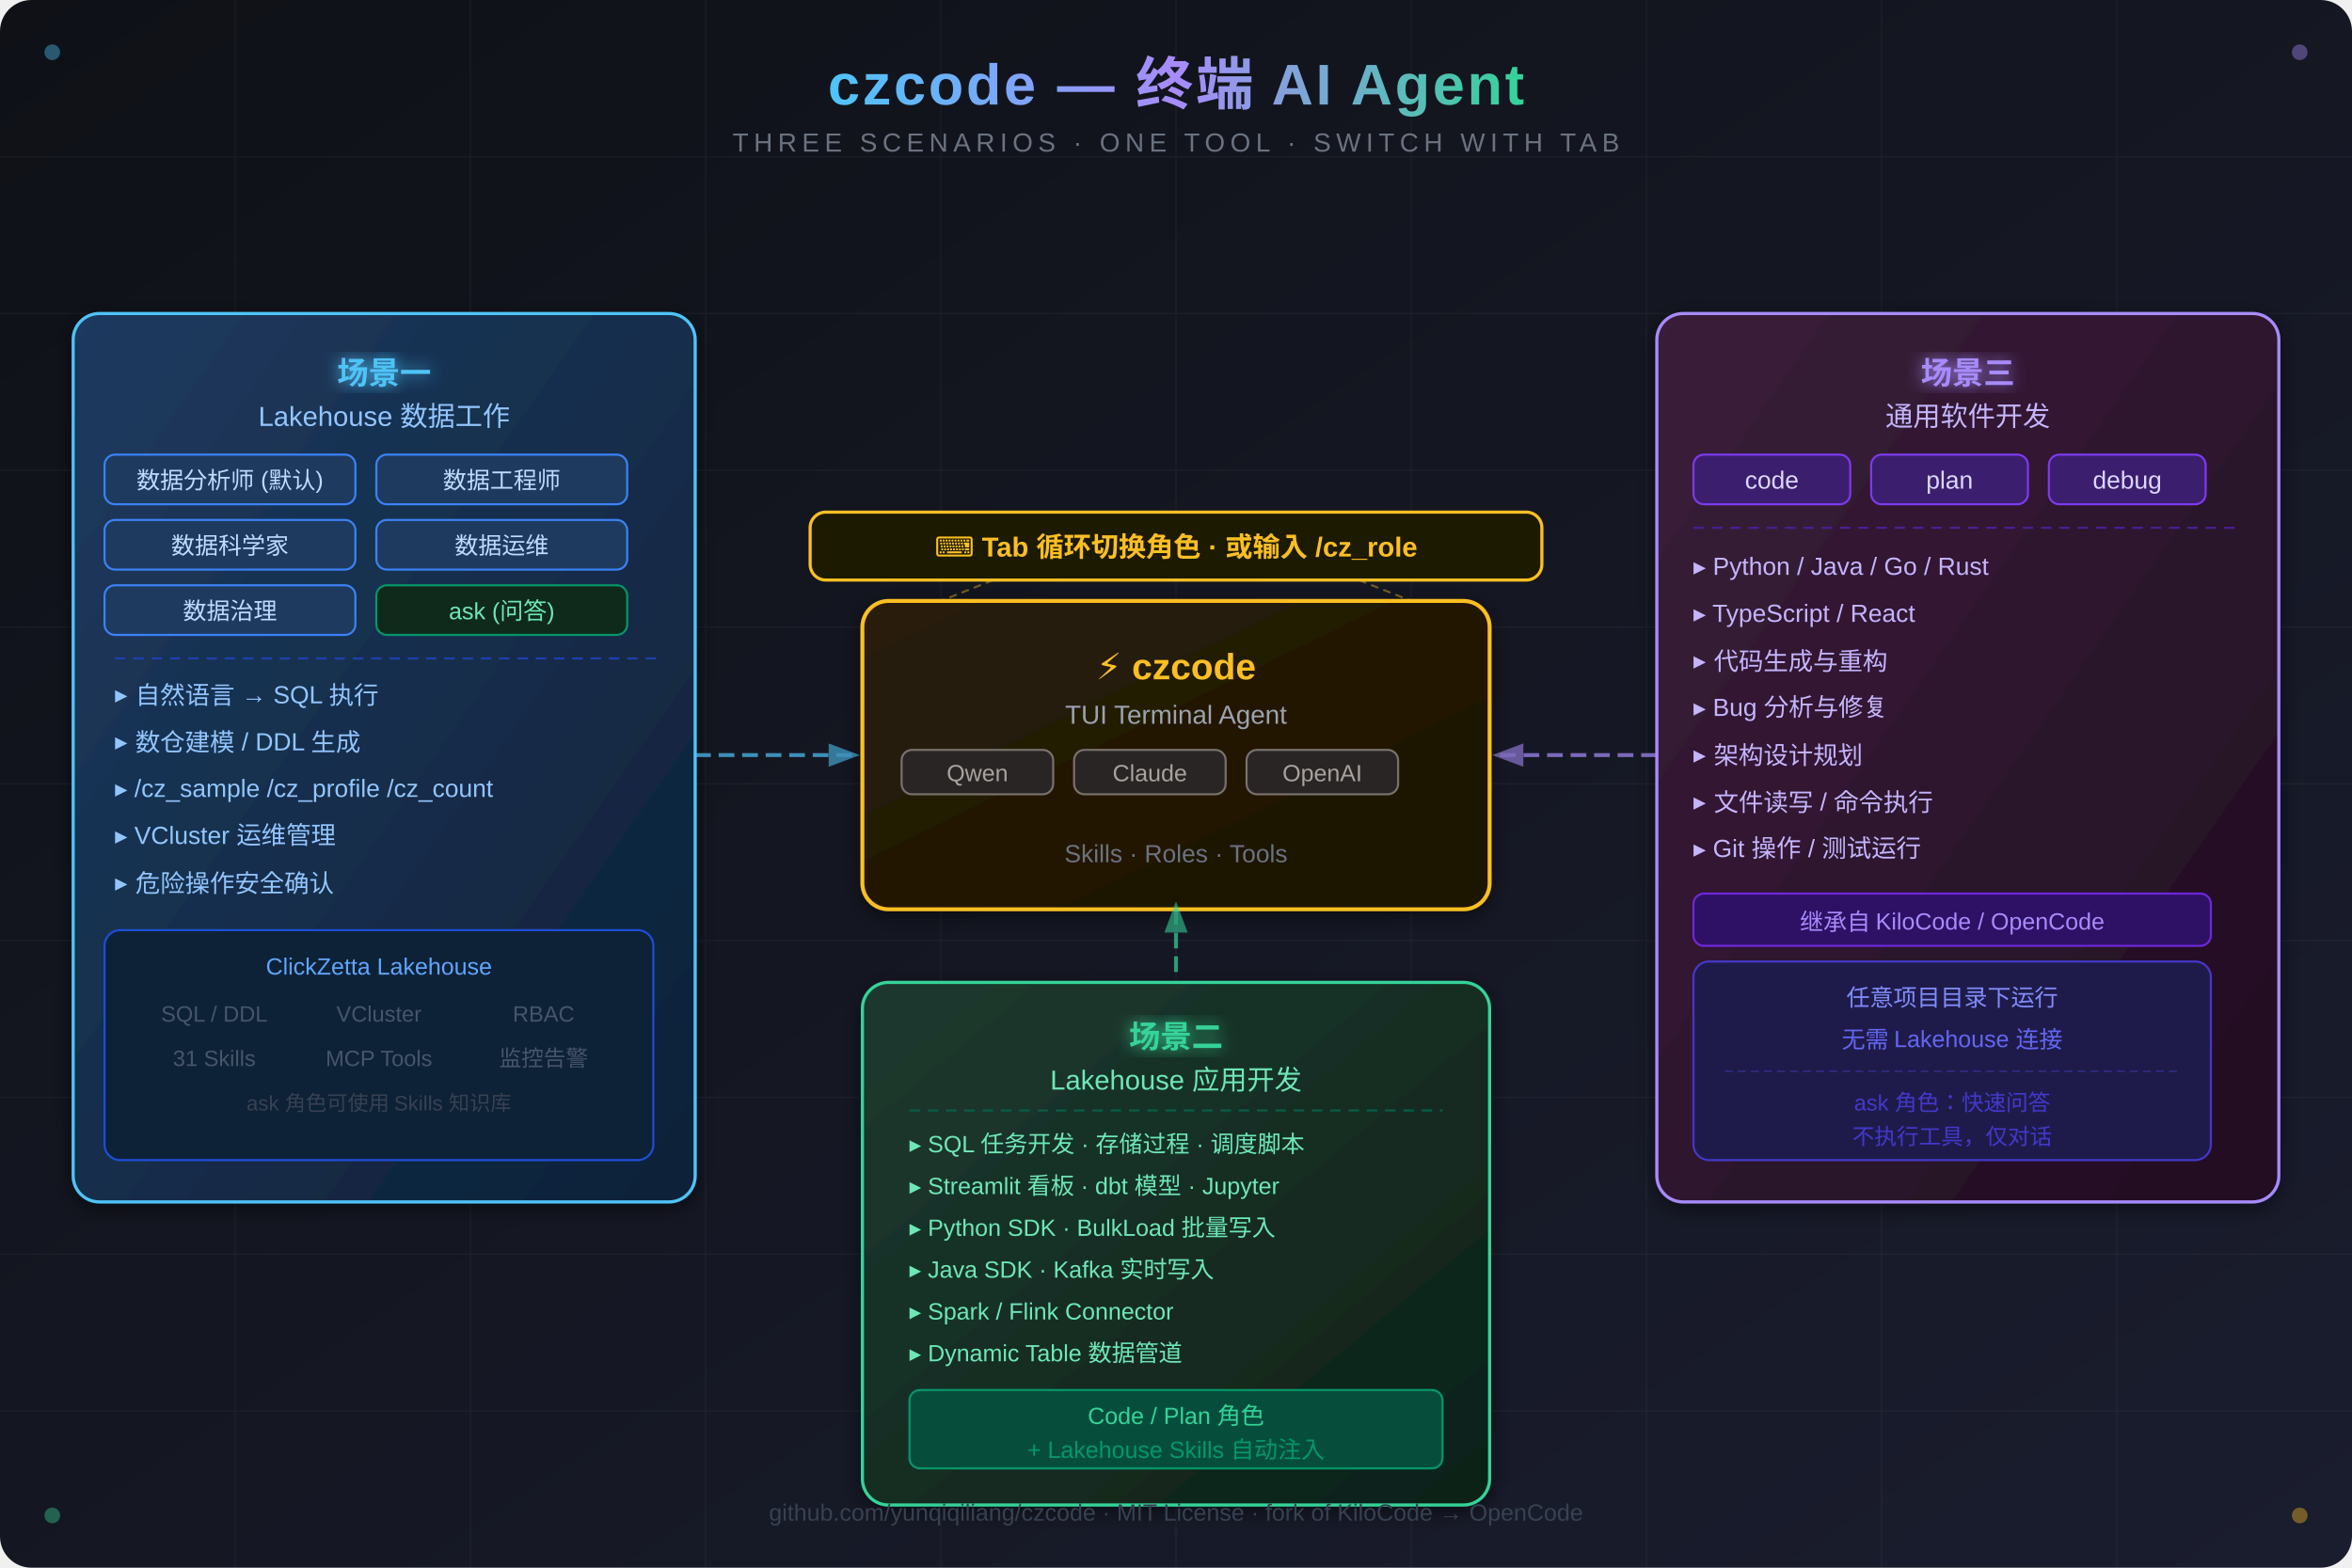
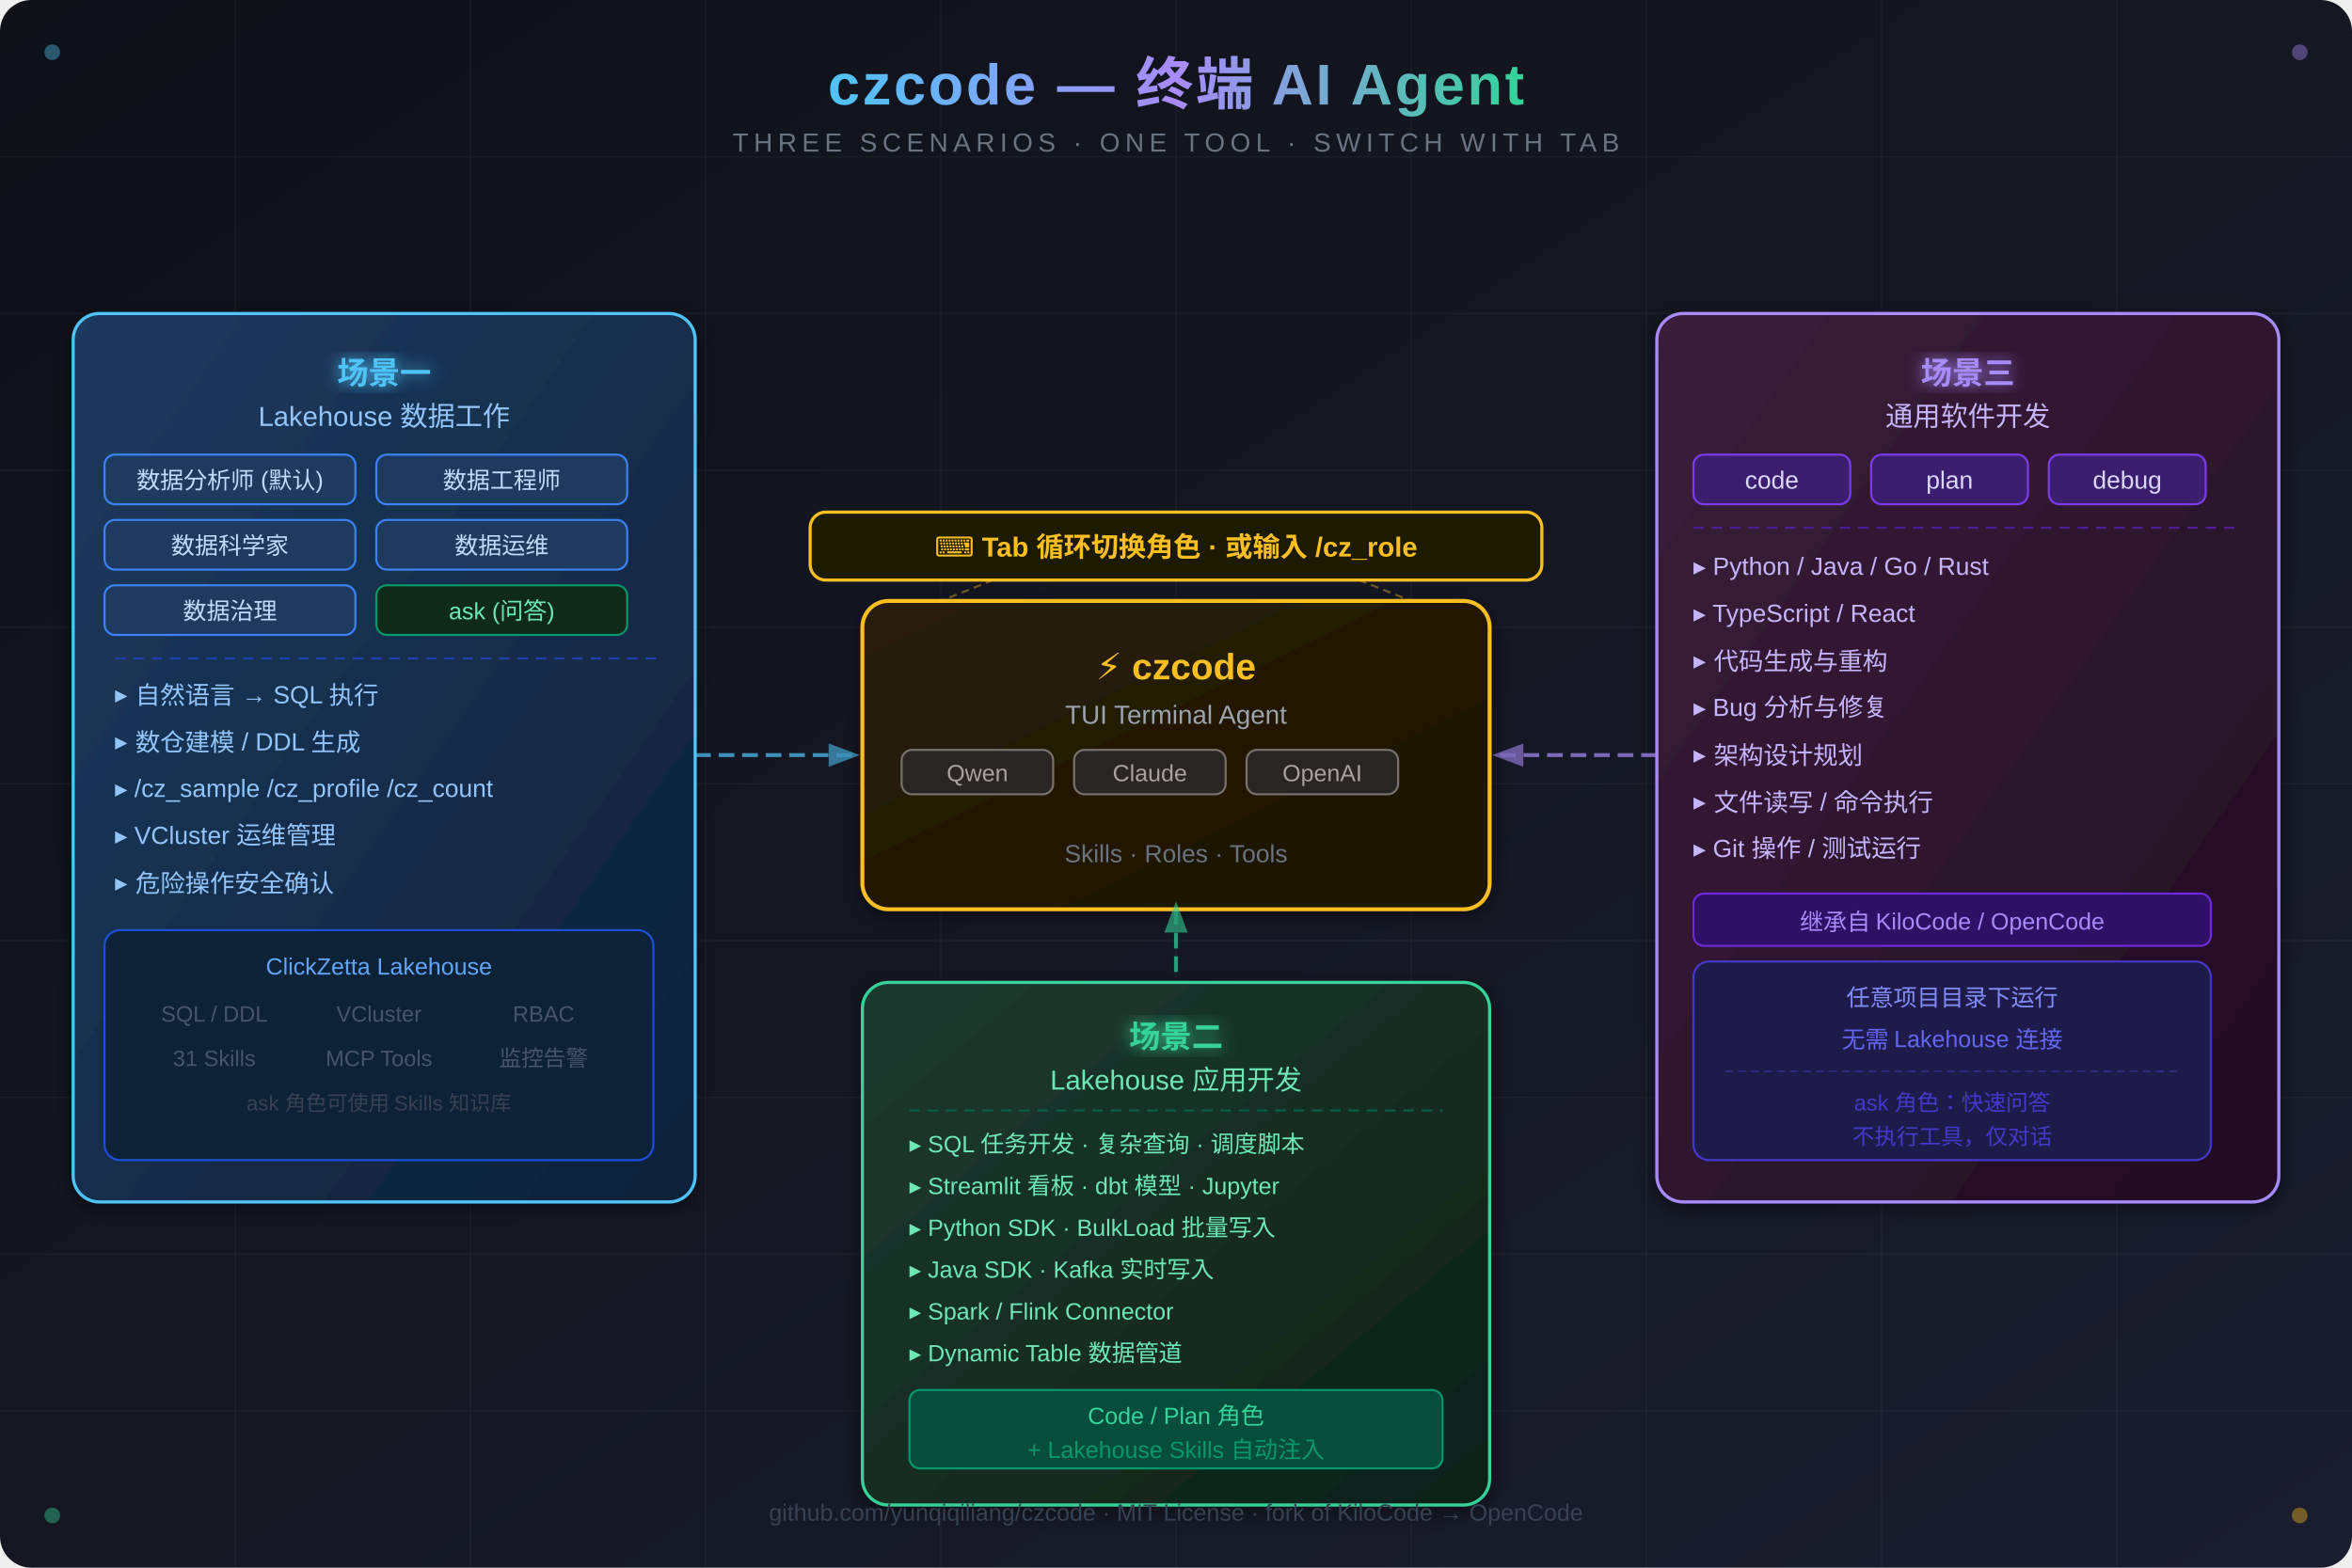
<svg xmlns="http://www.w3.org/2000/svg" viewBox="0 0 900 600" width="900" height="600" font-family="'PingFang SC','Helvetica Neue',Arial,sans-serif">
  <defs>
    <linearGradient id="bgGrad" x1="0%" y1="0%" x2="100%" y2="100%">
      <stop offset="0%" style="stop-color:#0f1117;stop-opacity:1" />
      <stop offset="100%" style="stop-color:#1a1d2e;stop-opacity:1" />
    </linearGradient>
    <linearGradient id="lhGrad" x1="0%" y1="0%" x2="100%" y2="100%">
      <stop offset="0%" style="stop-color:#1e3a5f;stop-opacity:1" />
      <stop offset="100%" style="stop-color:#0d2137;stop-opacity:1" />
    </linearGradient>
    <linearGradient id="codeGrad" x1="0%" y1="0%" x2="100%" y2="100%">
      <stop offset="0%" style="stop-color:#1e3a2f;stop-opacity:1" />
      <stop offset="100%" style="stop-color:#0d2118;stop-opacity:1" />
    </linearGradient>
    <linearGradient id="devGrad" x1="0%" y1="0%" x2="100%" y2="100%">
      <stop offset="0%" style="stop-color:#3a1e3a;stop-opacity:1" />
      <stop offset="100%" style="stop-color:#210d21;stop-opacity:1" />
    </linearGradient>
    <linearGradient id="coreGrad" x1="0%" y1="0%" x2="100%" y2="100%">
      <stop offset="0%" style="stop-color:#2a1f0a;stop-opacity:1" />
      <stop offset="100%" style="stop-color:#1a1200;stop-opacity:1" />
    </linearGradient>
    <linearGradient id="titleGrad" x1="0%" y1="0%" x2="100%" y2="0%">
      <stop offset="0%" style="stop-color:#4fc3f7" />
      <stop offset="50%" style="stop-color:#a78bfa" />
      <stop offset="100%" style="stop-color:#34d399" />
    </linearGradient>
    <filter id="glowBlue" x="-20%" y="-20%" width="140%" height="140%">
      <feGaussianBlur stdDeviation="3" result="blur" />
      <feMerge>
        <feMergeNode in="blur" />
        <feMergeNode in="SourceGraphic" />
      </feMerge>
    </filter>
    <filter id="glowGreen" x="-20%" y="-20%" width="140%" height="140%">
      <feGaussianBlur stdDeviation="3" result="blur" />
      <feMerge>
        <feMergeNode in="blur" />
        <feMergeNode in="SourceGraphic" />
      </feMerge>
    </filter>
    <filter id="glowPurple" x="-20%" y="-20%" width="140%" height="140%">
      <feGaussianBlur stdDeviation="3" result="blur" />
      <feMerge>
        <feMergeNode in="blur" />
        <feMergeNode in="SourceGraphic" />
      </feMerge>
    </filter>
    <filter id="softShadow">
      <feDropShadow dx="0" dy="2" stdDeviation="4" flood-color="#000" flood-opacity="0.5" />
    </filter>
    <marker id="arrowBlue" markerWidth="8" markerHeight="8" refX="6" refY="3" orient="auto">
      <path d="M0,0 L0,6 L8,3 z" fill="#4fc3f7" opacity="0.8" />
    </marker>
    <marker id="arrowGreen" markerWidth="8" markerHeight="8" refX="6" refY="3" orient="auto">
      <path d="M0,0 L0,6 L8,3 z" fill="#34d399" opacity="0.8" />
    </marker>
    <marker id="arrowPurple" markerWidth="8" markerHeight="8" refX="6" refY="3" orient="auto">
      <path d="M0,0 L0,6 L8,3 z" fill="#a78bfa" opacity="0.8" />
    </marker>
  </defs>
  <rect width="900" height="600" fill="url(#bgGrad)" rx="12" />
  <g opacity="0.04" stroke="#ffffff" stroke-width="0.5">
    <line x1="0" y1="60" x2="900" y2="60" />
    <line x1="0" y1="120" x2="900" y2="120" />
    <line x1="0" y1="180" x2="900" y2="180" />
    <line x1="0" y1="240" x2="900" y2="240" />
    <line x1="0" y1="300" x2="900" y2="300" />
    <line x1="0" y1="360" x2="900" y2="360" />
    <line x1="0" y1="420" x2="900" y2="420" />
    <line x1="0" y1="480" x2="900" y2="480" />
    <line x1="0" y1="540" x2="900" y2="540" />
    <line x1="90" y1="0" x2="90" y2="600" />
    <line x1="180" y1="0" x2="180" y2="600" />
    <line x1="270" y1="0" x2="270" y2="600" />
    <line x1="360" y1="0" x2="360" y2="600" />
    <line x1="450" y1="0" x2="450" y2="600" />
    <line x1="540" y1="0" x2="540" y2="600" />
    <line x1="630" y1="0" x2="630" y2="600" />
    <line x1="720" y1="0" x2="720" y2="600" />
    <line x1="810" y1="0" x2="810" y2="600" />
  </g>
  <text x="450" y="40" text-anchor="middle" font-size="22" font-weight="700" fill="url(#titleGrad)" letter-spacing="1">czcode — 终端 AI Agent</text>
  <text x="450" y="58" text-anchor="middle" font-size="10" fill="#6b7280" letter-spacing="2">THREE SCENARIOS · ONE TOOL · SWITCH WITH TAB</text>
  <rect x="330" y="230" width="240" height="118" rx="10" fill="url(#coreGrad)" stroke="#fbbf24" stroke-width="1.5" filter="url(#softShadow)" />
  <rect x="330" y="230" width="240" height="118" rx="10" fill="none" stroke="#fbbf24" stroke-width="2" opacity="0">
    <animate attributeName="opacity" values="0;0.6;0" dur="2.5s" repeatCount="indefinite" />
    <animate attributeName="stroke-width" values="2;5;2" dur="2.5s" repeatCount="indefinite" />
  </rect>
  <text x="450" y="260" text-anchor="middle" font-size="14" font-weight="700" fill="#fbbf24">⚡ czcode</text>
  <text x="450" y="277" text-anchor="middle" font-size="10" fill="#9ca3af">TUI Terminal Agent</text>
  <rect x="345" y="287" width="58" height="17" rx="4" fill="#292524" stroke="#78716c" stroke-width="0.8" />
  <text x="374" y="299" text-anchor="middle" font-size="9" fill="#a8a29e">Qwen</text>
  <rect x="411" y="287" width="58" height="17" rx="4" fill="#292524" stroke="#78716c" stroke-width="0.8" />
  <text x="440" y="299" text-anchor="middle" font-size="9" fill="#a8a29e">Claude</text>
  <rect x="477" y="287" width="58" height="17" rx="4" fill="#292524" stroke="#78716c" stroke-width="0.8" />
  <text x="506" y="299" text-anchor="middle" font-size="9" fill="#a8a29e">OpenAI</text>
  <text x="450" y="330" text-anchor="middle" font-size="9.5" fill="#6b7280">Skills · Roles · Tools</text>
  <rect x="310" y="196" width="280" height="26" rx="6" fill="#1c1a00" stroke="#fbbf24" stroke-width="1.2" />
  <text x="450" y="213" text-anchor="middle" font-size="10.5" font-weight="600" fill="#fbbf24">
    ⌨ Tab 循环切换角色 · 或输入 /cz_role
  </text>
  <rect x="310" y="196" width="280" height="26" rx="6" fill="none" stroke="#fbbf24" stroke-width="1.5" opacity="0">
    <animate attributeName="opacity" values="0;0.5;0" dur="3s" repeatCount="indefinite" />
  </rect>
  <rect x="28" y="120" width="238" height="340" rx="10" fill="url(#lhGrad)" stroke="#4fc3f7" stroke-width="1.2" filter="url(#softShadow)" />
  <text x="147" y="147" text-anchor="middle" font-size="12" font-weight="700" fill="#4fc3f7" filter="url(#glowBlue)">场景一</text>
  <text x="147" y="163" text-anchor="middle" font-size="10.5" fill="#93c5fd">Lakehouse 数据工作</text>
  <g font-size="9" fill="#bfdbfe">
    <rect x="40" y="174" width="96" height="19" rx="4" fill="#1e3a5f" stroke="#3b82f6" stroke-width="0.8" />
    <text x="88" y="187" text-anchor="middle">数据分析师 (默认)</text>
    <rect x="144" y="174" width="96" height="19" rx="4" fill="#1e3a5f" stroke="#3b82f6" stroke-width="0.8" />
    <text x="192" y="187" text-anchor="middle">数据工程师</text>
    <rect x="40" y="199" width="96" height="19" rx="4" fill="#1e3a5f" stroke="#3b82f6" stroke-width="0.8" />
    <text x="88" y="212" text-anchor="middle">数据科学家</text>
    <rect x="144" y="199" width="96" height="19" rx="4" fill="#1e3a5f" stroke="#3b82f6" stroke-width="0.8" />
    <text x="192" y="212" text-anchor="middle">数据运维</text>
    <rect x="40" y="224" width="96" height="19" rx="4" fill="#1e3a5f" stroke="#3b82f6" stroke-width="0.8" />
    <text x="88" y="237" text-anchor="middle">数据治理</text>
    <rect x="144" y="224" width="96" height="19" rx="4" fill="#0f2a1a" stroke="#059669" stroke-width="0.8" />
    <text x="192" y="237" fill="#6ee7b7" text-anchor="middle">ask (问答)</text>
  </g>
  <line x1="44" y1="252" x2="252" y2="252" stroke="#1e40af" stroke-width="0.8" stroke-dasharray="4,3" />
  <g font-size="9.5" fill="#93c5fd">
    <text x="44" y="269">▸ 自然语言 → SQL 执行</text>
    <text x="44" y="287">▸ 数仓建模 / DDL 生成</text>
    <text x="44" y="305">▸ /cz_sample  /cz_profile  /cz_count</text>
    <text x="44" y="323">▸ VCluster 运维管理</text>
    <text x="44" y="341">▸ 危险操作安全确认</text>
  </g>
  <rect x="40" y="356" width="210" height="88" rx="6" fill="#0d2137" stroke="#1d4ed8" stroke-width="0.8" />
  <text x="145" y="373" text-anchor="middle" font-size="9" fill="#60a5fa">ClickZetta Lakehouse</text>
  <g font-size="8.5" fill="#475569" text-anchor="middle">
    <text x="82" y="391">SQL / DDL</text>
    <text x="145" y="391">VCluster</text>
    <text x="208" y="391">RBAC</text>
    <text x="82" y="408">31 Skills</text>
    <text x="145" y="408">MCP Tools</text>
    <text x="208" y="408">监控告警</text>
    <text x="145" y="425" fill="#374151" font-size="8">ask 角色可使用 Skills 知识库</text>
  </g>
  <rect x="330" y="376" width="240" height="200" rx="10" fill="url(#codeGrad)" stroke="#34d399" stroke-width="1.2" filter="url(#softShadow)" />
  <text x="450" y="401" text-anchor="middle" font-size="12" font-weight="700" fill="#34d399" filter="url(#glowGreen)">场景二</text>
  <text x="450" y="417" text-anchor="middle" font-size="10.5" fill="#6ee7b7">Lakehouse 应用开发</text>
  <line x1="348" y1="425" x2="552" y2="425" stroke="#065f46" stroke-width="0.8" stroke-dasharray="4,3" />
  <g font-size="9" fill="#6ee7b7">
-     <text x="348" y="441">▸ SQL 任务开发 · 存储过程 · 调度脚本</text>
+     <text x="348" y="441">▸ SQL 任务开发 · 复杂查询 · 调度脚本</text>
    <text x="348" y="457">▸ Streamlit 看板 · dbt 模型 · Jupyter</text>
    <text x="348" y="473">▸ Python SDK · BulkLoad 批量写入</text>
    <text x="348" y="489">▸ Java SDK · Kafka 实时写入</text>
    <text x="348" y="505">▸ Spark / Flink Connector</text>
    <text x="348" y="521">▸ Dynamic Table 数据管道</text>
  </g>
  <rect x="348" y="532" width="204" height="30" rx="4" fill="#064e3b" stroke="#059669" stroke-width="0.8" />
  <text x="450" y="545" text-anchor="middle" font-size="9" fill="#34d399">Code / Plan 角色</text>
  <text x="450" y="558" text-anchor="middle" font-size="9" fill="#059669">+ Lakehouse Skills 自动注入</text>
  <rect x="634" y="120" width="238" height="340" rx="10" fill="url(#devGrad)" stroke="#a78bfa" stroke-width="1.2" filter="url(#softShadow)" />
  <text x="753" y="147" text-anchor="middle" font-size="12" font-weight="700" fill="#a78bfa" filter="url(#glowPurple)">场景三</text>
  <text x="753" y="163" text-anchor="middle" font-size="10.5" fill="#c4b5fd">通用软件开发</text>
  <g font-size="9.5" fill="#ddd6fe">
    <rect x="648" y="174" width="60" height="19" rx="4" fill="#3b1f6e" stroke="#7c3aed" stroke-width="0.8" />
    <text x="678" y="187" text-anchor="middle">code</text>
    <rect x="716" y="174" width="60" height="19" rx="4" fill="#3b1f6e" stroke="#7c3aed" stroke-width="0.8" />
    <text x="746" y="187" text-anchor="middle">plan</text>
    <rect x="784" y="174" width="60" height="19" rx="4" fill="#3b1f6e" stroke="#7c3aed" stroke-width="0.8" />
    <text x="814" y="187" text-anchor="middle">debug</text>
  </g>
  <line x1="648" y1="202" x2="858" y2="202" stroke="#4c1d95" stroke-width="0.8" stroke-dasharray="4,3" />
  <g font-size="9.5" fill="#c4b5fd">
    <text x="648" y="220">▸ Python / Java / Go / Rust</text>
    <text x="648" y="238">▸ TypeScript / React</text>
    <text x="648" y="256">▸ 代码生成与重构</text>
    <text x="648" y="274">▸ Bug 分析与修复</text>
    <text x="648" y="292">▸ 架构设计规划</text>
    <text x="648" y="310">▸ 文件读写 / 命令执行</text>
    <text x="648" y="328">▸ Git 操作 / 测试运行</text>
  </g>
  <rect x="648" y="342" width="198" height="20" rx="4" fill="#2e1065" stroke="#6d28d9" stroke-width="0.8" />
  <text x="747" y="356" text-anchor="middle" font-size="9" fill="#a78bfa">继承自 KiloCode / OpenCode</text>
  <rect x="648" y="368" width="198" height="76" rx="6" fill="#1e1b4b" stroke="#4338ca" stroke-width="0.8" />
  <text x="747" y="385" text-anchor="middle" font-size="9" fill="#818cf8">任意项目目录下运行</text>
  <text x="747" y="401" text-anchor="middle" font-size="9" fill="#6366f1">无需 Lakehouse 连接</text>
  <line x1="660" y1="410" x2="834" y2="410" stroke="#312e81" stroke-width="0.6" stroke-dasharray="3,2" />
  <text x="747" y="425" text-anchor="middle" font-size="8.5" fill="#4338ca">ask 角色：快速问答</text>
  <text x="747" y="438" text-anchor="middle" font-size="8.5" fill="#4338ca">不执行工具，仅对话</text>
  <line x1="266" y1="289" x2="326" y2="289" stroke="#4fc3f7" stroke-width="1.5" stroke-dasharray="6,3" marker-end="url(#arrowBlue)" opacity="0.7">
    <animate attributeName="stroke-dashoffset" values="18;0" dur="1.2s" repeatCount="indefinite" />
  </line>
  <line x1="450" y1="372" x2="450" y2="348" stroke="#34d399" stroke-width="1.5" stroke-dasharray="6,3" marker-end="url(#arrowGreen)" opacity="0.7">
    <animate attributeName="stroke-dashoffset" values="18;0" dur="1.2s" repeatCount="indefinite" />
  </line>
  <line x1="634" y1="289" x2="574" y2="289" stroke="#a78bfa" stroke-width="1.5" stroke-dasharray="6,3" marker-end="url(#arrowPurple)" opacity="0.7">
    <animate attributeName="stroke-dashoffset" values="18;0" dur="1.2s" repeatCount="indefinite" />
  </line>
  <line x1="380" y1="222" x2="360" y2="230" stroke="#fbbf24" stroke-width="0.8" stroke-dasharray="3,2" opacity="0.4" />
  <line x1="520" y1="222" x2="540" y2="230" stroke="#fbbf24" stroke-width="0.8" stroke-dasharray="3,2" opacity="0.4" />
  <text x="450" y="582" text-anchor="middle" font-size="9" fill="#374151">
    github.com/yunqiqiliang/czcode · MIT License · fork of KiloCode → OpenCode
  </text>
  <circle cx="20" cy="20" r="3" fill="#4fc3f7" opacity="0.4">
    <animate attributeName="opacity" values="0.4;0.9;0.4" dur="3s" repeatCount="indefinite" />
  </circle>
  <circle cx="880" cy="20" r="3" fill="#a78bfa" opacity="0.4">
    <animate attributeName="opacity" values="0.4;0.9;0.4" dur="3s" begin="1s" repeatCount="indefinite" />
  </circle>
  <circle cx="20" cy="580" r="3" fill="#34d399" opacity="0.4">
    <animate attributeName="opacity" values="0.4;0.9;0.4" dur="3s" begin="2s" repeatCount="indefinite" />
  </circle>
  <circle cx="880" cy="580" r="3" fill="#fbbf24" opacity="0.4">
    <animate attributeName="opacity" values="0.4;0.9;0.4" dur="3s" begin="0.5s" repeatCount="indefinite" />
  </circle>
</svg>
